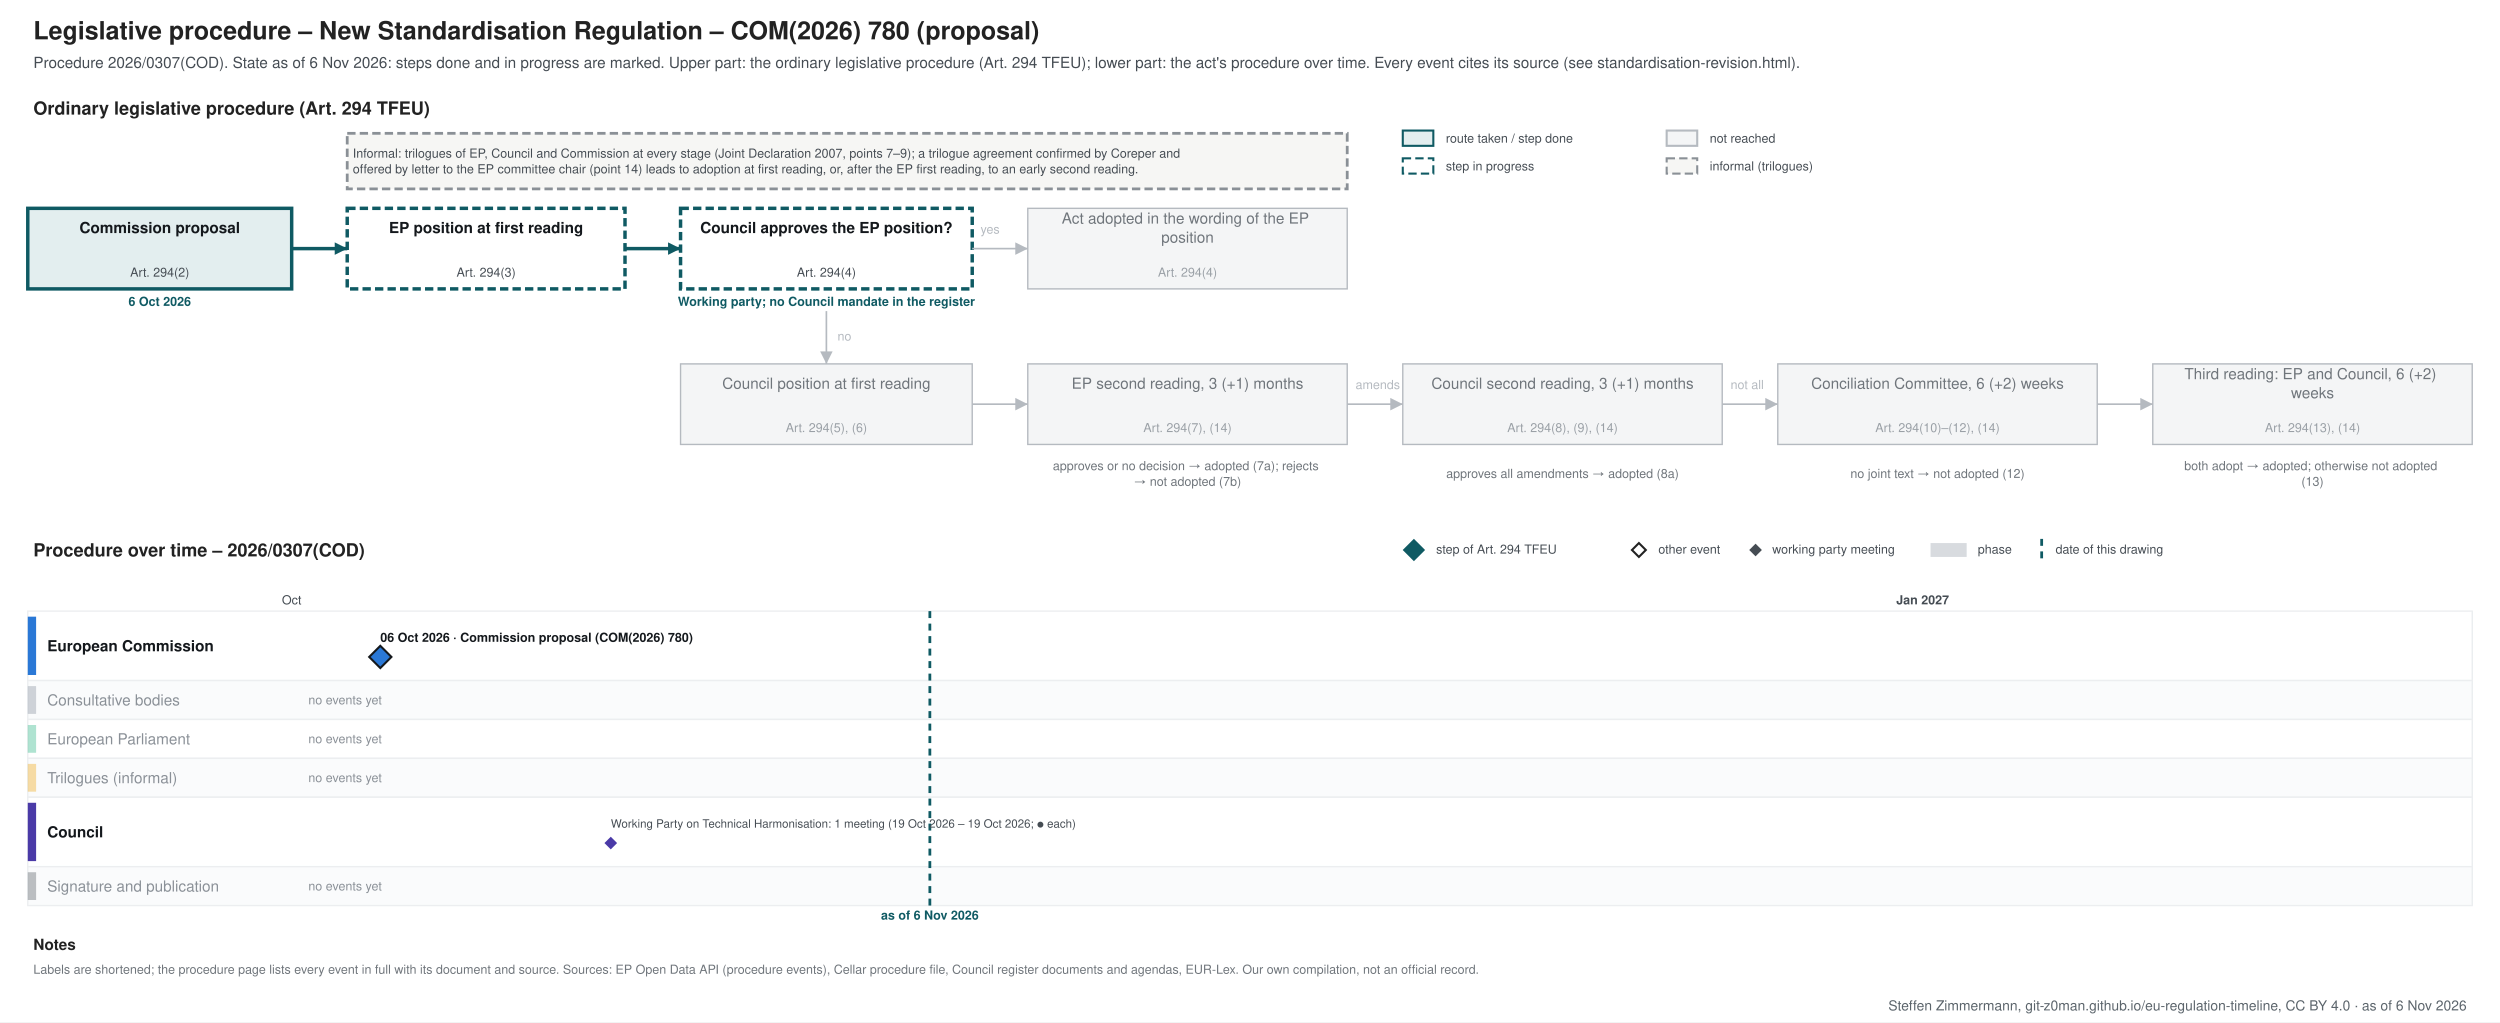
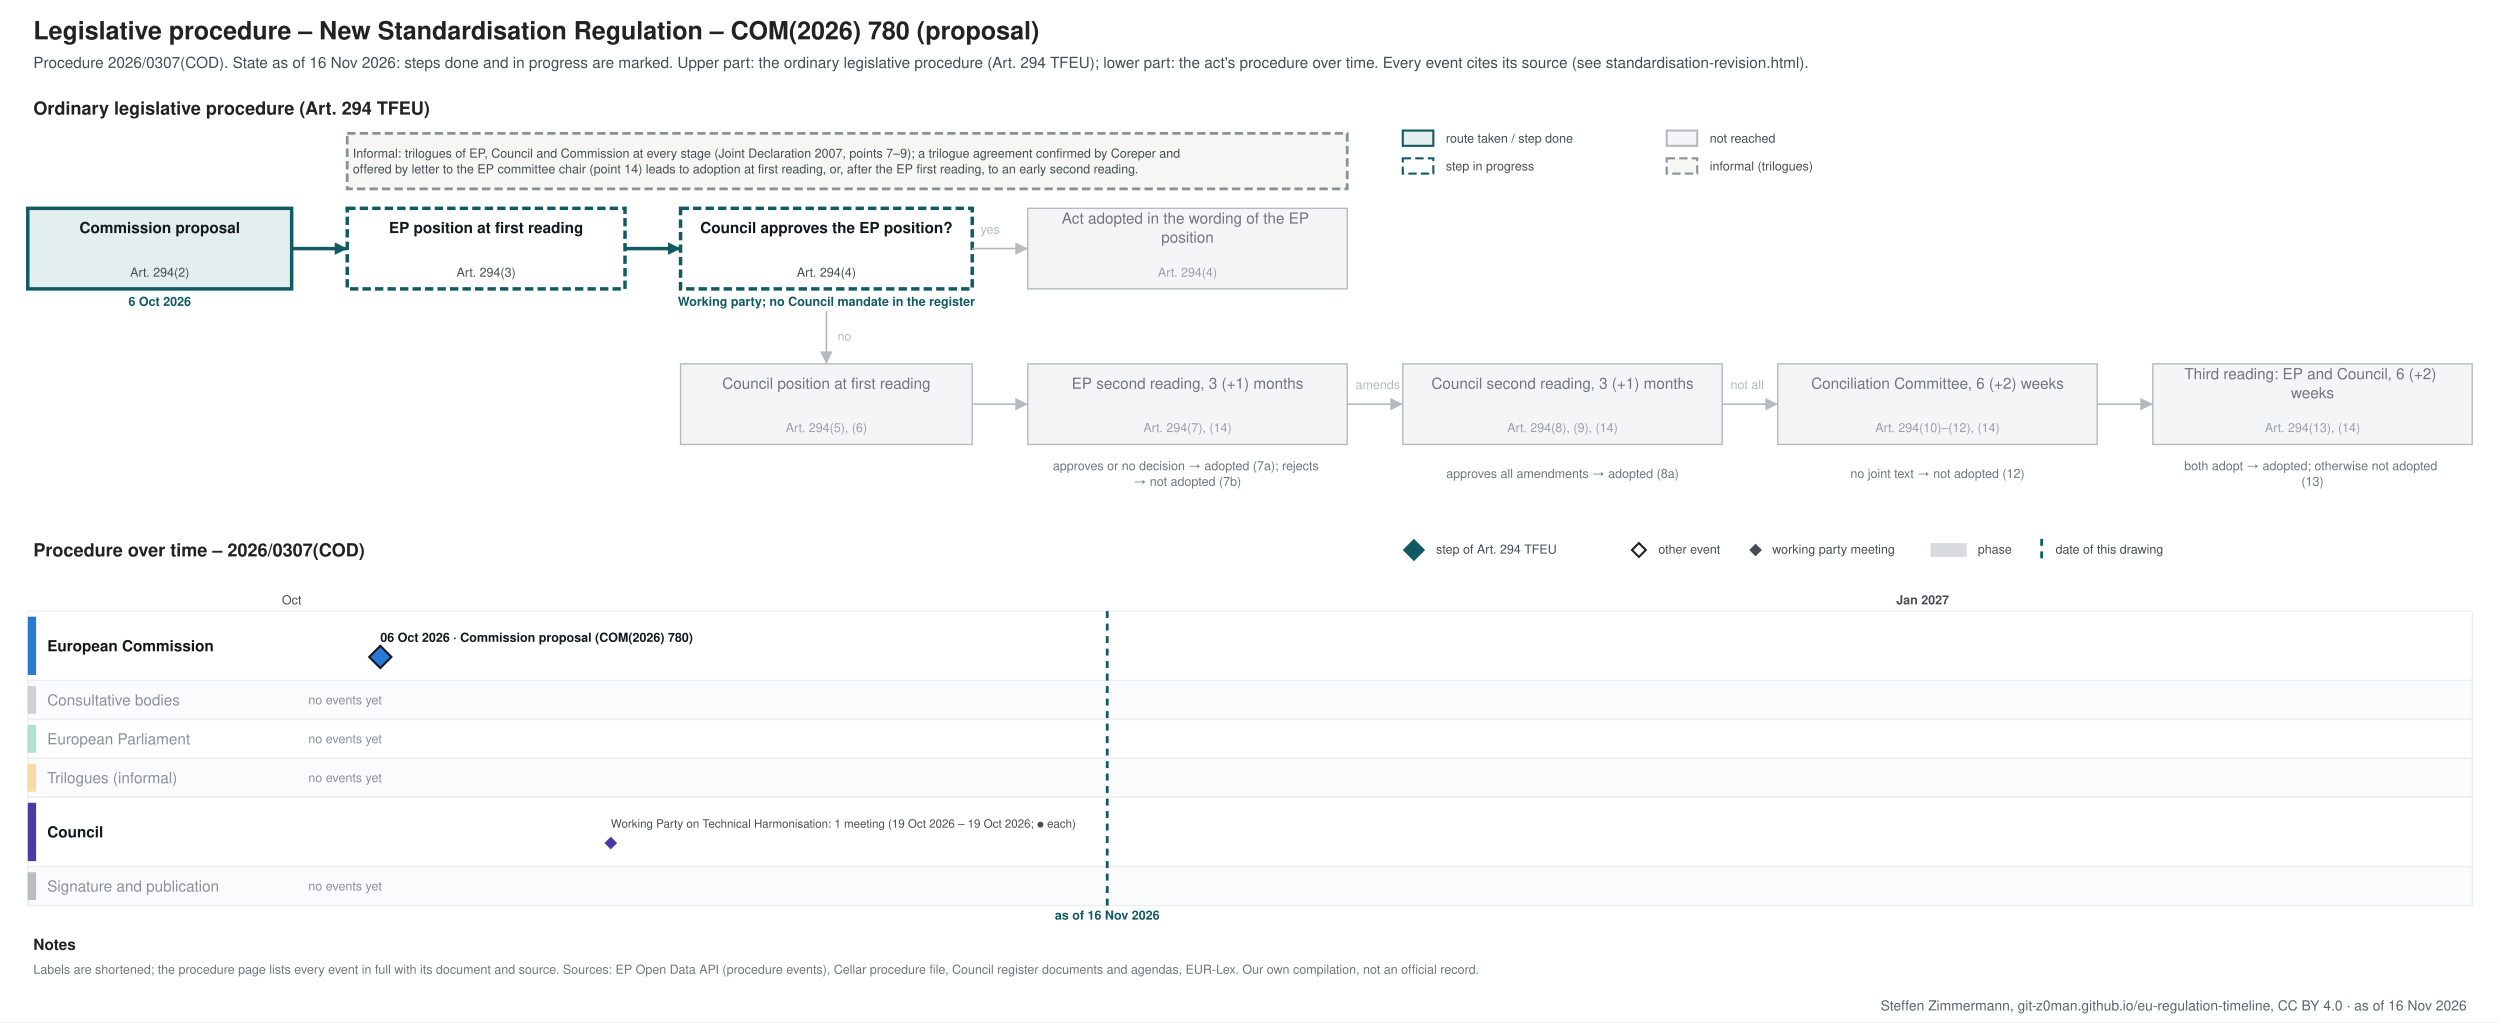
<svg xmlns="http://www.w3.org/2000/svg" xmlns:xlink="http://www.w3.org/1999/xlink" width="1800" height="736" viewBox="0 0 1800 736" font-family="&quot;Source Sans 3&quot;, Helvetica, Arial, sans-serif">
  <rect width="1800" height="736" fill="#ffffff" />
-   <g class="procedure" data-route="" data-state="ongoing" data-as_of="2026-11-06">
+   <g class="procedure" data-route="" data-state="ongoing" data-as_of="2026-11-16">
    <text font-size="18" fill="#222222" text-anchor="start" font-weight="bold">
      <tspan x="24.0" y="28.3">Legislative procedure – New Standardisation Regulation – COM(2026) 780 (proposal)</tspan>
    </text>
    <text font-size="11" fill="#454c53" text-anchor="start">
-       <tspan x="24.0" y="48.9">Procedure 2026/0307(COD). State as of 6 Nov 2026: steps done and in progress are marked. Upper part: the ordinary legislative procedure (Art. 294 TFEU); lower part: the act's procedure over time. Every event cites its source (see standardisation-revision.html).</tspan>
+       <tspan x="24.0" y="48.9">Procedure 2026/0307(COD). State as of 16 Nov 2026: steps done and in progress are marked. Upper part: the ordinary legislative procedure (Art. 294 TFEU); lower part: the act's procedure over time. Every event cites its source (see standardisation-revision.html).</tspan>
    </text>
    <text font-size="13" fill="#222222" text-anchor="start" font-weight="bold">
      <tspan x="24.0" y="82.5">Ordinary legislative procedure (Art. 294 TFEU)</tspan>
    </text>
    <rect x="1010.0" y="94.0" width="22.0" height="11.0" fill="#e3eeef" stroke="#0f5a63" stroke-width="1.5" />
    <text font-size="9" fill="#454c53" text-anchor="start">
      <tspan x="1041.0" y="102.7">route taken / step done</tspan>
    </text>
    <rect x="1010.0" y="114.0" width="22.0" height="11.0" fill="#ffffff" stroke="#0f5a63" stroke-dasharray="6 3" stroke-width="1.5" />
    <text font-size="9" fill="#454c53" text-anchor="start">
      <tspan x="1041.0" y="122.7">step in progress</tspan>
    </text>
    <rect x="1200.0" y="94.0" width="22.0" height="11.0" fill="#f4f5f6" stroke="#b5bac0" stroke-width="1.5" />
    <text font-size="9" fill="#454c53" text-anchor="start">
      <tspan x="1231.0" y="102.7">not reached</tspan>
    </text>
    <rect x="1200.0" y="114.0" width="22.0" height="11.0" fill="#f6f6f4" stroke="#8a9096" stroke-dasharray="6 3" stroke-width="1.5" />
    <text font-size="9" fill="#454c53" text-anchor="start">
      <tspan x="1231.0" y="122.7">informal (trilogues)</tspan>
    </text>
    <rect x="20.0" y="150.0" width="190.0" height="58.0" fill="#e3eeef" stroke="#0f5a63" stroke-width="2.5" />
    <text font-size="11" fill="#14181c" text-anchor="middle" font-weight="bold">
      <tspan x="115.0" y="167.8">Commission proposal</tspan>
    </text>
    <text font-size="9" fill="#454c53" text-anchor="middle">
      <tspan x="115.0" y="199.2">Art. 294(2)</tspan>
    </text>
    <text font-size="9" fill="#0f5a63" text-anchor="middle" font-weight="bold">
      <tspan x="115.0" y="220.2">6 Oct 2026</tspan>
    </text>
    <rect x="250.0" y="150.0" width="200.0" height="58.0" fill="#ffffff" stroke="#0f5a63" stroke-dasharray="6 3" stroke-width="2.5" />
    <text font-size="11" fill="#14181c" text-anchor="middle" font-weight="bold">
      <tspan x="350.0" y="167.8">EP position at first reading</tspan>
    </text>
    <text font-size="9" fill="#454c53" text-anchor="middle">
      <tspan x="350.0" y="199.2">Art. 294(3)</tspan>
    </text>
    <rect x="490.0" y="150.0" width="210.0" height="58.0" fill="#ffffff" stroke="#0f5a63" stroke-dasharray="6 3" stroke-width="2.5" />
    <text font-size="11" fill="#14181c" text-anchor="middle" font-weight="bold">
      <tspan x="595.0" y="167.8">Council approves the EP position?</tspan>
    </text>
    <text font-size="9" fill="#454c53" text-anchor="middle">
      <tspan x="595.0" y="199.2">Art. 294(4)</tspan>
    </text>
    <text font-size="9" fill="#0f5a63" text-anchor="middle" font-weight="bold">
      <tspan x="595.0" y="220.2">Working party; no Council mandate in the register</tspan>
    </text>
    <rect x="740.0" y="150.0" width="230.0" height="58.0" fill="#f4f5f6" stroke="#b5bac0" stroke-width="1" />
    <text font-size="11" fill="#6f757b" text-anchor="middle">
      <tspan x="855.0" y="161.0">Act adopted in the wording of the EP</tspan>
      <tspan x="855.0" y="174.7">position</tspan>
    </text>
    <text font-size="9" fill="#9aa0a6" text-anchor="middle">
      <tspan x="855.0" y="199.2">Art. 294(4)</tspan>
    </text>
    <rect x="490.0" y="262.0" width="210.0" height="58.0" fill="#f4f5f6" stroke="#b5bac0" stroke-width="1" />
    <text font-size="11" fill="#6f757b" text-anchor="middle">
      <tspan x="595.0" y="279.9">Council position at first reading</tspan>
    </text>
    <text font-size="9" fill="#9aa0a6" text-anchor="middle">
      <tspan x="595.0" y="311.1">Art. 294(5), (6)</tspan>
    </text>
    <rect x="740.0" y="262.0" width="230.0" height="58.0" fill="#f4f5f6" stroke="#b5bac0" stroke-width="1" />
    <text font-size="11" fill="#6f757b" text-anchor="middle">
      <tspan x="855.0" y="279.9">EP second reading, 3 (+1) months</tspan>
    </text>
    <text font-size="9" fill="#9aa0a6" text-anchor="middle">
      <tspan x="855.0" y="311.1">Art. 294(7), (14)</tspan>
    </text>
    <rect x="1010.0" y="262.0" width="230.0" height="58.0" fill="#f4f5f6" stroke="#b5bac0" stroke-width="1" />
    <text font-size="11" fill="#6f757b" text-anchor="middle">
      <tspan x="1125.0" y="279.9">Council second reading, 3 (+1) months</tspan>
    </text>
    <text font-size="9" fill="#9aa0a6" text-anchor="middle">
      <tspan x="1125.0" y="311.1">Art. 294(8), (9), (14)</tspan>
    </text>
    <rect x="1280.0" y="262.0" width="230.0" height="58.0" fill="#f4f5f6" stroke="#b5bac0" stroke-width="1" />
    <text font-size="11" fill="#6f757b" text-anchor="middle">
      <tspan x="1395.0" y="279.9">Conciliation Committee, 6 (+2) weeks</tspan>
    </text>
    <text font-size="9" fill="#9aa0a6" text-anchor="middle">
      <tspan x="1395.0" y="311.1">Art. 294(10)–(12), (14)</tspan>
    </text>
    <rect x="1550.0" y="262.0" width="230.0" height="58.0" fill="#f4f5f6" stroke="#b5bac0" stroke-width="1" />
    <text font-size="11" fill="#6f757b" text-anchor="middle">
      <tspan x="1665.0" y="273.0">Third reading: EP and Council, 6 (+2)</tspan>
      <tspan x="1665.0" y="286.7">weeks</tspan>
    </text>
    <text font-size="9" fill="#9aa0a6" text-anchor="middle">
      <tspan x="1665.0" y="311.1">Art. 294(13), (14)</tspan>
    </text>
    <text font-size="9" fill="#6f757b" text-anchor="middle">
      <tspan x="855.0" y="338.5">approves or no decision → adopted (7a); rejects</tspan>
      <tspan x="855.0" y="349.8">→ not adopted (7b)</tspan>
    </text>
    <text font-size="9" fill="#6f757b" text-anchor="middle">
      <tspan x="1125.0" y="344.1">approves all amendments → adopted (8a)</tspan>
    </text>
    <text font-size="9" fill="#6f757b" text-anchor="middle">
      <tspan x="1395.0" y="344.1">no joint text → not adopted (12)</tspan>
    </text>
    <text font-size="9" fill="#6f757b" text-anchor="middle">
      <tspan x="1665.0" y="338.5">both adopt → adopted; otherwise not adopted</tspan>
      <tspan x="1665.0" y="349.8">(13)</tspan>
    </text>
    <polyline points="210.0,179.0 250.0,179.0" fill="none" stroke="#0f5a63" stroke-width="2.5" />
    <polygon points="250.0,179.0 241.0,183.5 241.0,174.5" fill="#0f5a63" />
    <polyline points="450.0,179.0 490.0,179.0" fill="none" stroke="#0f5a63" stroke-width="2.5" />
    <polygon points="490.0,179.0 481.0,183.5 481.0,174.5" fill="#0f5a63" />
    <polyline points="700.0,179.0 740.0,179.0" fill="none" stroke="#b5bac0" stroke-width="1.2" />
    <polygon points="740.0,179.0 731.0,183.5 731.0,174.5" fill="#b5bac0" />
    <text font-size="9" fill="#b5bac0" text-anchor="start">
      <tspan x="706.0" y="168.2">yes</tspan>
    </text>
    <polyline points="595.0,224.0 595.0,262.0" fill="none" stroke="#b5bac0" stroke-width="1.2" />
    <polygon points="595.0,262.0 590.5,253.0 599.5,253.0" fill="#b5bac0" />
    <text font-size="9" fill="#b5bac0" text-anchor="start">
      <tspan x="603.0" y="245.2">no</tspan>
    </text>
    <polyline points="700.0,291.0 740.0,291.0" fill="none" stroke="#b5bac0" stroke-width="1.2" />
    <polygon points="740.0,291.0 731.0,295.5 731.0,286.5" fill="#b5bac0" />
    <polyline points="970.0,291.0 1010.0,291.0" fill="none" stroke="#b5bac0" stroke-width="1.2" />
    <polygon points="1010.0,291.0 1001.0,295.5 1001.0,286.5" fill="#b5bac0" />
    <polyline points="1240.0,291.0 1280.0,291.0" fill="none" stroke="#b5bac0" stroke-width="1.2" />
    <polygon points="1280.0,291.0 1271.0,295.5 1271.0,286.5" fill="#b5bac0" />
    <polyline points="1510.0,291.0 1550.0,291.0" fill="none" stroke="#b5bac0" stroke-width="1.2" />
    <polygon points="1550.0,291.0 1541.0,295.5 1541.0,286.5" fill="#b5bac0" />
    <text font-size="9" fill="#b5bac0" text-anchor="start">
      <tspan x="976.0" y="280.1">amends</tspan>
    </text>
    <text font-size="9" fill="#b5bac0" text-anchor="start">
      <tspan x="1246.0" y="280.1">not all</tspan>
    </text>
    <rect x="250.0" y="96.0" width="720.0" height="40.0" fill="#f6f6f4" stroke="#8a9096" stroke-dasharray="6 3" stroke-width="2" />
    <text font-size="9" fill="#454c53" text-anchor="start">
      <tspan x="254.0" y="113.5">Informal: trilogues of EP, Council and Commission at every stage (Joint Declaration 2007, points 7–9); a trilogue agreement confirmed by Coreper and</tspan>
      <tspan x="254.0" y="124.8">offered by letter to the EP committee chair (point 14) leads to adoption at first reading, or, after the EP first reading, to an early second reading.</tspan>
    </text>
    <text font-size="13" fill="#222222" text-anchor="start" font-weight="bold">
      <tspan x="24.0" y="400.6">Procedure over time – 2026/0307(COD)</tspan>
    </text>
    <polygon points="1018,389 1025,396 1018,403 1011,396" fill="#0f5a63" stroke="#0f5a63" stroke-width="1.5" />
    <text font-size="9" fill="#454c53" text-anchor="start">
      <tspan x="1034.0" y="398.6">step of Art. 294 TFEU</tspan>
    </text>
    <polygon points="1180,391 1185,396 1180,401 1175,396" fill="#ffffff" stroke="#222222" stroke-width="1.5" />
    <text font-size="9" fill="#454c53" text-anchor="start">
      <tspan x="1194.0" y="398.6">other event</tspan>
    </text>
    <polygon points="1264,392.5 1267.5,396 1264,399.5 1260.5,396" fill="#454c53" stroke="#454c53" stroke-width="1.5" />
    <text font-size="9" fill="#454c53" text-anchor="start">
      <tspan x="1276.0" y="398.6">working party meeting</tspan>
    </text>
    <rect x="1390.0" y="391.0" width="26.0" height="10.0" fill="#7b8794" stroke="none" opacity="0.3" />
    <text font-size="9" fill="#454c53" text-anchor="start">
      <tspan x="1424.0" y="398.6">phase</tspan>
    </text>
    <line x1="1470.0" y1="388.0" x2="1470.0" y2="403.0" stroke="#0f5a63" stroke-width="2" stroke-dasharray="5 4" />
    <text font-size="9" fill="#454c53" text-anchor="start">
      <tspan x="1480.0" y="398.6">date of this drawing</tspan>
    </text>
    <line x1="210.0" y1="440.0" x2="210.0" y2="652.0" stroke="#e3e6e9" stroke-width="1" />
    <text font-size="9" fill="#454c53" text-anchor="middle">
      <tspan x="210.0" y="435.1">Oct</tspan>
    </text>
    <line x1="605.7" y1="440.0" x2="605.7" y2="652.0" stroke="#e3e6e9" stroke-width="1" />
    <line x1="988.6" y1="440.0" x2="988.6" y2="652.0" stroke="#e3e6e9" stroke-width="1" />
    <line x1="1384.3" y1="440.0" x2="1384.3" y2="652.0" stroke="#b5bac0" stroke-width="1" />
    <text font-size="9" fill="#454c53" text-anchor="middle" font-weight="bold">
      <tspan x="1384.3" y="435.1">Jan 2027</tspan>
    </text>
    <line x1="1780.0" y1="440.0" x2="1780.0" y2="652.0" stroke="#e3e6e9" stroke-width="1" />
    <rect x="20.0" y="440.0" width="1760.0" height="50.0" fill="#ffffff" stroke="#eceef0" />
    <rect x="20.0" y="444.0" width="6.0" height="42.0" fill="#2a78d6" stroke="none" />
    <text font-size="11" fill="#14181c" text-anchor="start" font-weight="bold">
      <tspan x="34.0" y="468.9">European Commission</tspan>
    </text>
    <rect x="20.0" y="490.0" width="1760.0" height="28.0" fill="#fafbfc" stroke="#eceef0" />
    <rect x="20.0" y="494.0" width="6.0" height="20.0" fill="#7b8794" stroke="none" opacity="0.35" />
    <text font-size="11" fill="#8a9097" text-anchor="start">
      <tspan x="34.0" y="507.9">Consultative bodies</tspan>
    </text>
    <text font-size="9" fill="#8a9097" text-anchor="start">
      <tspan x="222.0" y="507.1">no events yet</tspan>
    </text>
    <rect x="20.0" y="518.0" width="1760.0" height="28.0" fill="#ffffff" stroke="#eceef0" />
    <rect x="20.0" y="522.0" width="6.0" height="20.0" fill="#1baf7a" stroke="none" opacity="0.35" />
    <text font-size="11" fill="#8a9097" text-anchor="start">
      <tspan x="34.0" y="535.9">European Parliament</tspan>
    </text>
    <text font-size="9" fill="#8a9097" text-anchor="start">
      <tspan x="222.0" y="535.1">no events yet</tspan>
    </text>
    <rect x="20.0" y="546.0" width="1760.0" height="28.0" fill="#fafbfc" stroke="#eceef0" />
    <rect x="20.0" y="550.0" width="6.0" height="20.0" fill="#eda100" stroke="none" opacity="0.35" />
    <text font-size="11" fill="#8a9097" text-anchor="start">
      <tspan x="34.0" y="563.9">Trilogues (informal)</tspan>
    </text>
    <text font-size="9" fill="#8a9097" text-anchor="start">
      <tspan x="222.0" y="563.1">no events yet</tspan>
    </text>
    <rect x="20.0" y="574.0" width="1760.0" height="50.0" fill="#ffffff" stroke="#eceef0" />
    <rect x="20.0" y="578.0" width="6.0" height="42.0" fill="#4a3aa7" stroke="none" />
    <text font-size="11" fill="#14181c" text-anchor="start" font-weight="bold">
      <tspan x="34.0" y="602.9">Council</tspan>
    </text>
    <rect x="20.0" y="624.0" width="1760.0" height="28.0" fill="#fafbfc" stroke="#eceef0" />
    <rect x="20.0" y="628.0" width="6.0" height="20.0" fill="#454c53" stroke="none" opacity="0.35" />
    <text font-size="11" fill="#8a9097" text-anchor="start">
      <tspan x="34.0" y="641.9">Signature and publication</tspan>
    </text>
    <text font-size="9" fill="#8a9097" text-anchor="start">
      <tspan x="222.0" y="641.1">no events yet</tspan>
    </text>
-     <line x1="669.5" y1="440.0" x2="669.5" y2="652.0" stroke="#0f5a63" stroke-width="2" stroke-dasharray="5 4" />
+     <line x1="797.2" y1="440.0" x2="797.2" y2="652.0" stroke="#0f5a63" stroke-width="2" stroke-dasharray="5 4" />
    <text font-size="9" fill="#0f5a63" text-anchor="middle" font-weight="bold">
-       <tspan x="669.5" y="662.1">as of 6 Nov 2026</tspan>
+       <tspan x="797.2" y="662.1">as of 16 Nov 2026</tspan>
    </text>
    <rect x="269.8" y="453.0" width="253.0" height="12.0" fill="#ffffff" />
    <a xlink:href="https://eur-lex.europa.eu/legal-content/EN/TXT/?uri=CELEX:52026PC0780" target="_blank">
      <text font-size="9" fill="#14181c" text-anchor="start" font-weight="bold">
        <tspan x="273.8" y="462.1">06 Oct 2026 · Commission proposal (COM(2026) 780)</tspan>
      </text>
    </a>
    <a xlink:href="https://eur-lex.europa.eu/legal-content/EN/TXT/?uri=CELEX:52026PC0780" target="_blank">
      <polygon points="273.821,465 281.821,473 273.821,481 265.821,473" fill="#2a78d6" stroke="#14181c" stroke-width="1.5" />
    </a>
    <text font-size="8.3" fill="#454c53" text-anchor="start">
      <tspan x="439.8" y="595.9">Working Party on Technical Harmonisation: 1 meeting (19 Oct 2026 – 19 Oct 2026; ● each)</tspan>
    </text>
    <a xlink:href="https://data.consilium.europa.eu/doc/document/CM-4544-2026-REV-1/en/pdf" target="_blank">
      <polygon points="439.756,603.5 443.256,607 439.756,610.5 436.256,607" fill="#4a3aa7" stroke="#4a3aa7" stroke-width="1.5" />
    </a>
    <text font-size="11" fill="#222222" text-anchor="start" font-weight="bold">
      <tspan x="24.0" y="683.9">Notes</tspan>
    </text>
    <text font-size="9" fill="#6f757b" text-anchor="start">
      <tspan x="24.0" y="701.1">Labels are shortened; the procedure page lists every event in full with its document and source. Sources: EP Open Data API (procedure events), Cellar procedure file, Council register documents and agendas, EUR-Lex. Our own compilation, not an official record.</tspan>
    </text>
  </g>
  <text font-size="10" fill="#5b646b" text-anchor="end">
-     <tspan x="1776.0" y="727.5">Steffen Zimmermann, git-z0man.github.io/eu-regulation-timeline, CC BY 4.0 · as of 6 Nov 2026</tspan>
+     <tspan x="1776.0" y="727.5">Steffen Zimmermann, git-z0man.github.io/eu-regulation-timeline, CC BY 4.0 · as of 16 Nov 2026</tspan>
  </text>
</svg>
